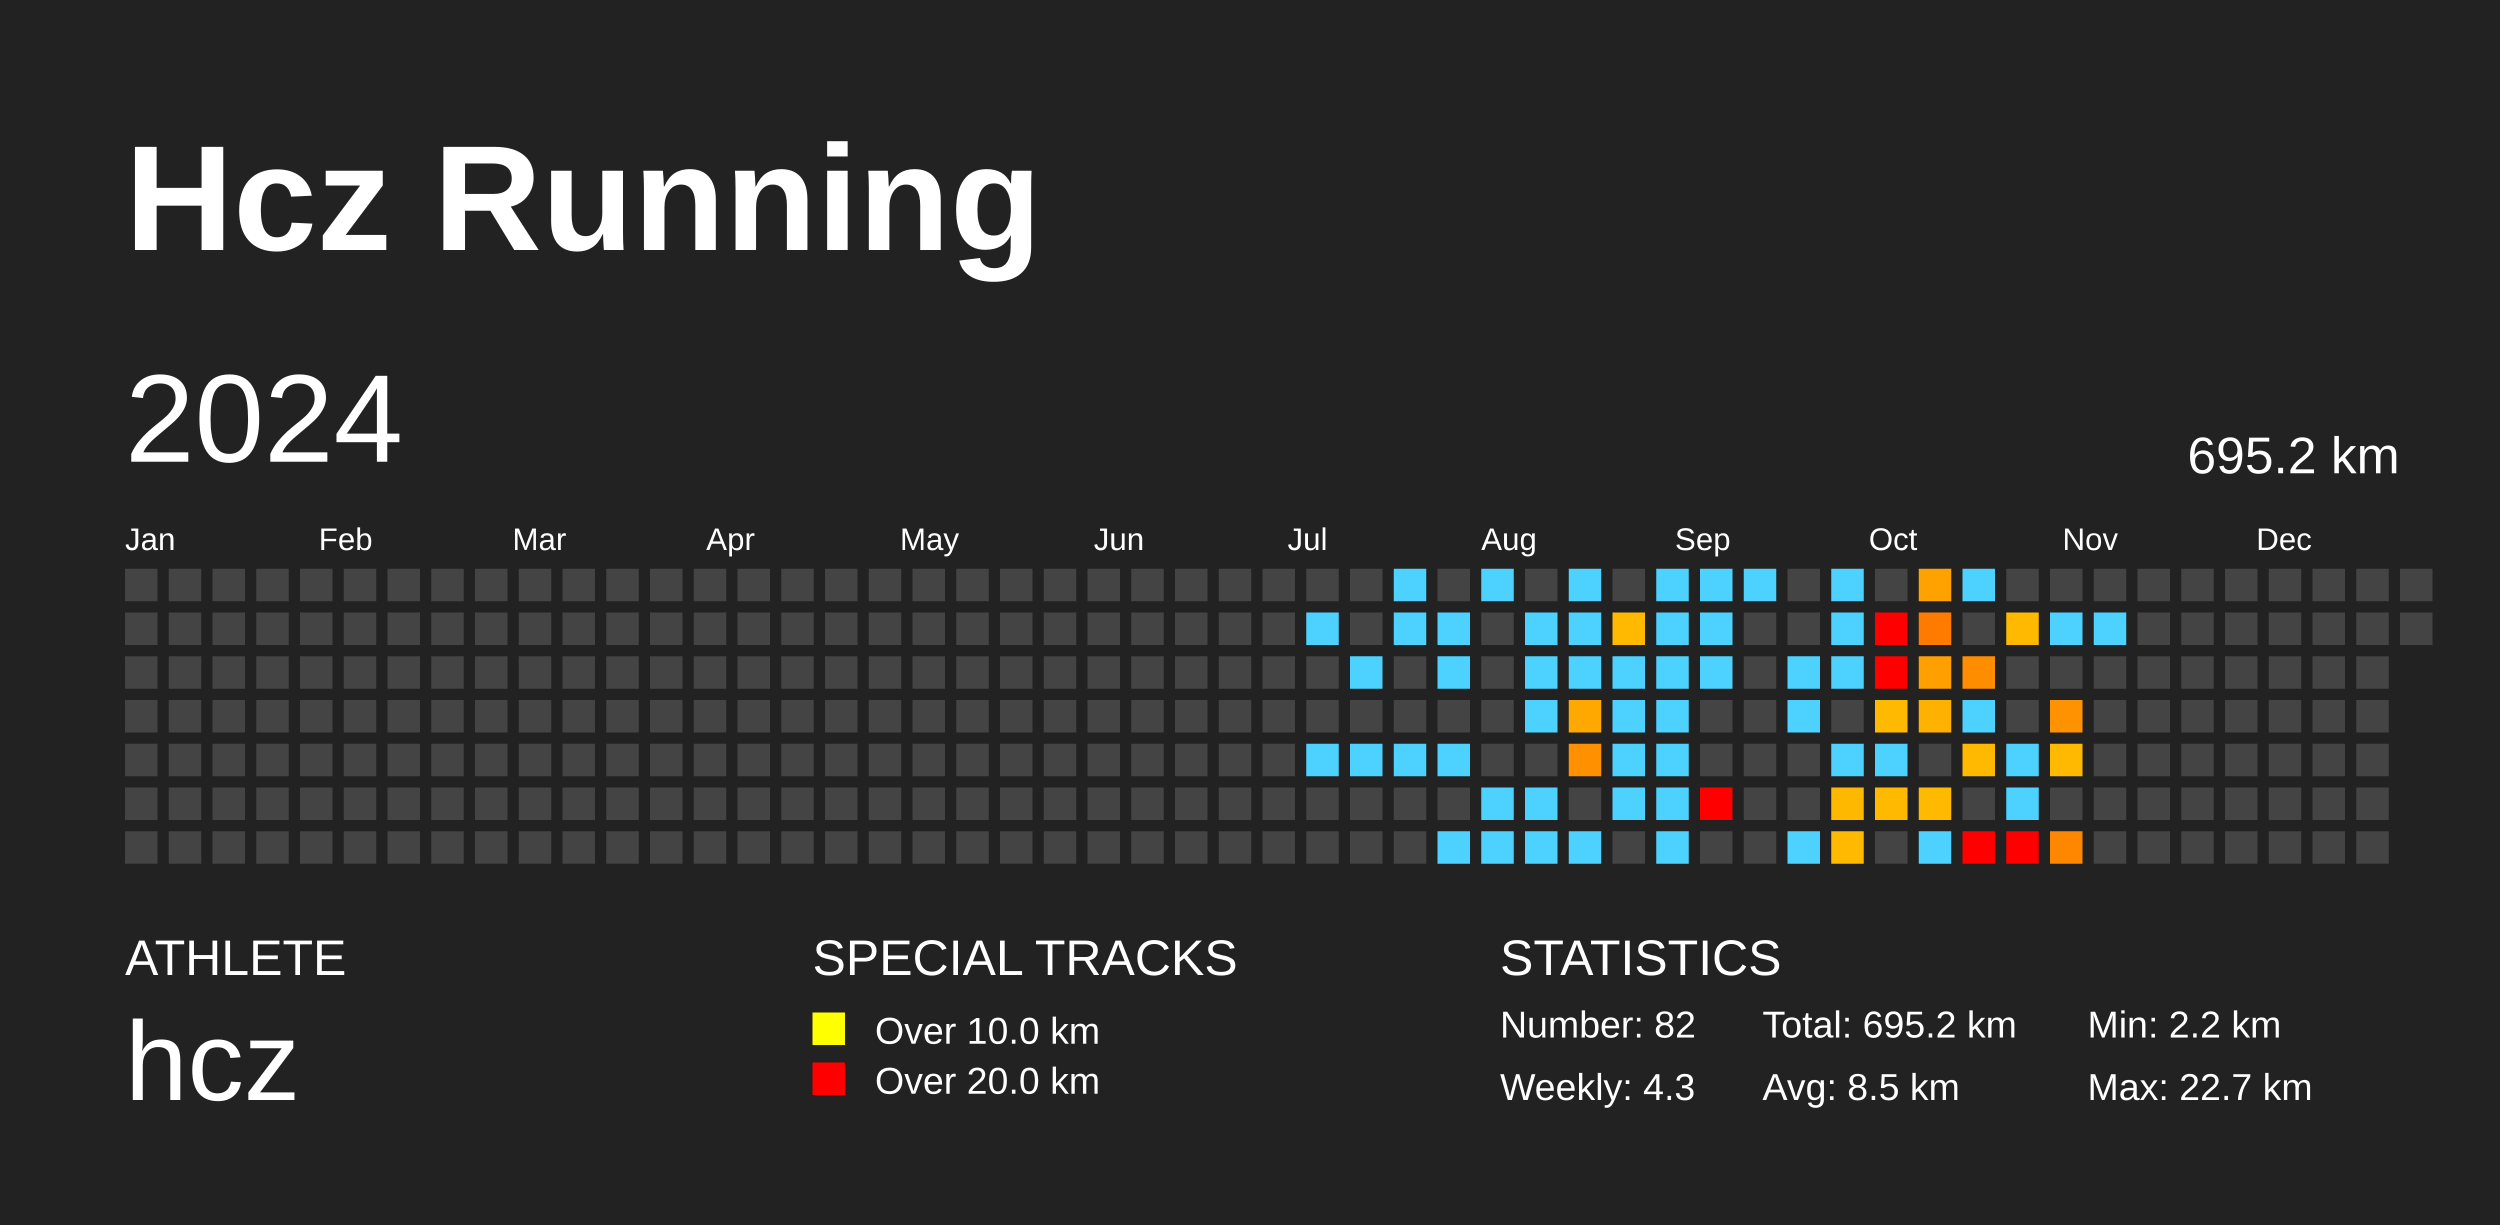
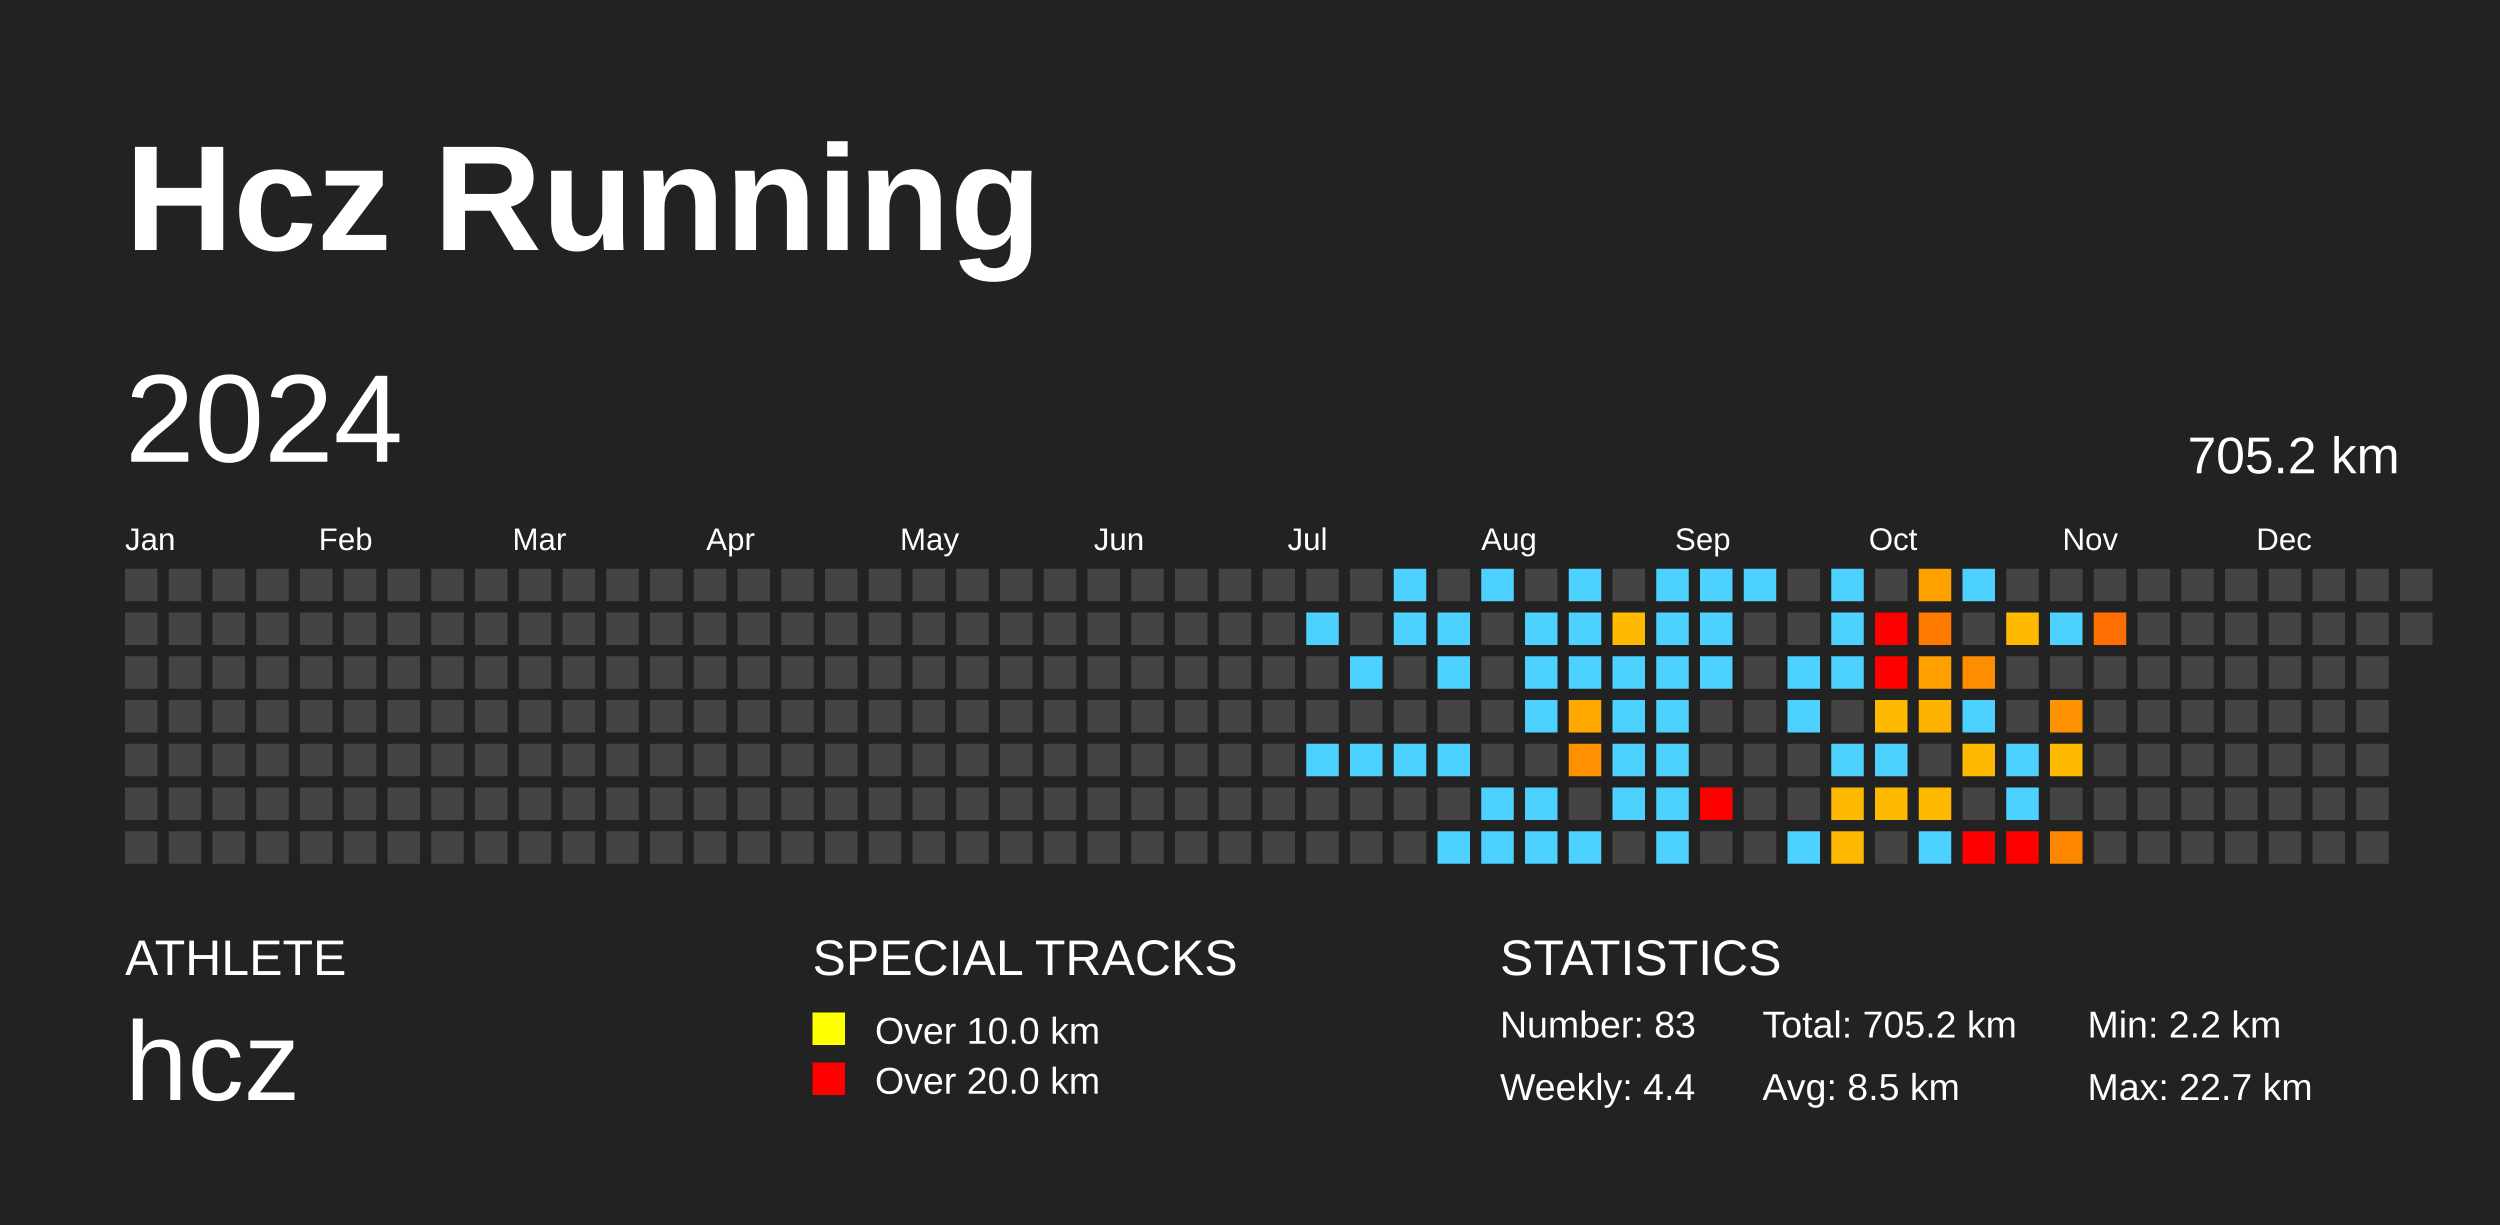
<svg xmlns="http://www.w3.org/2000/svg" baseProfile="full" height="98mm" version="1.1" viewBox="0,0,200,98" width="200mm">
  <defs />
  <rect fill="#222222" height="98" width="200" x="0" y="0" />
  <text fill="#FFFFFF" style="font-size:12px; font-family:Arial; font-weight:bold;" x="10" y="20">Hcz Running</text>
  <text fill="#FFFFFF" style="font-size:4px; font-family:Arial" x="10" y="78">ATHLETE</text>
  <text fill="#FFFFFF" style="font-size:9px; font-family:Arial" x="10" y="88">hcz</text>
  <text fill="#FFFFFF" style="font-size:4px; font-family:Arial" x="65" y="78">SPECIAL TRACKS</text>
  <rect fill="yellow" height="2.6" width="2.6" x="65" y="81" />
  <text fill="#FFFFFF" style="font-size:3px; font-family:Arial" x="70" y="83.5">Over 10.0 km</text>
  <rect fill="red" height="2.6" width="2.6" x="65" y="85" />
  <text fill="#FFFFFF" style="font-size:3px; font-family:Arial" x="70" y="87.5">Over 20.0 km</text>
  <text fill="#FFFFFF" style="font-size:4px; font-family:Arial" x="120" y="78">STATISTICS</text>
-   <text fill="#FFFFFF" style="font-size:3px; font-family:Arial" x="120" y="83">Number: 82</text>
-   <text fill="#FFFFFF" style="font-size:3px; font-family:Arial" x="120" y="88">Weekly: 4.3</text>
-   <text fill="#FFFFFF" style="font-size:3px; font-family:Arial" x="141" y="83">Total: 695.2 km</text>
+   <text fill="#FFFFFF" style="font-size:3px; font-family:Arial" x="120" y="83">Number: 83</text>
+   <text fill="#FFFFFF" style="font-size:3px; font-family:Arial" x="120" y="88">Weekly: 4.4</text>
+   <text fill="#FFFFFF" style="font-size:3px; font-family:Arial" x="141" y="83">Total: 705.2 km</text>
  <text fill="#FFFFFF" style="font-size:3px; font-family:Arial" x="141" y="88">Avg: 8.5 km</text>
  <text fill="#FFFFFF" style="font-size:3px; font-family:Arial" x="167" y="83">Min: 2.2 km</text>
  <text fill="#FFFFFF" style="font-size:3px; font-family:Arial" x="167" y="88">Max: 22.7 km</text>
  <text dominant-baseline="hanging" fill="#FFFFFF" style="font-size:10.0px; font-family:Arial;" x="10" y="30">2024</text>
-   <text dominant-baseline="hanging" fill="#FFFFFF" style="font-size:4.125px; font-family:Arial;" x="175" y="35">695.2 km</text>
+   <text dominant-baseline="hanging" fill="#FFFFFF" style="font-size:4.125px; font-family:Arial;" x="175" y="35">705.2 km</text>
  <text fill="#FFFFFF" style="font-size:2.5px; font-family:Arial" x="10.0" y="44">Jan</text>
  <text fill="#FFFFFF" style="font-size:2.5px; font-family:Arial" x="25.5" y="44">Feb</text>
  <text fill="#FFFFFF" style="font-size:2.5px; font-family:Arial" x="41.0" y="44">Mar</text>
  <text fill="#FFFFFF" style="font-size:2.5px; font-family:Arial" x="56.5" y="44">Apr</text>
  <text fill="#FFFFFF" style="font-size:2.5px; font-family:Arial" x="72.0" y="44">May</text>
  <text fill="#FFFFFF" style="font-size:2.5px; font-family:Arial" x="87.5" y="44">Jun</text>
  <text fill="#FFFFFF" style="font-size:2.5px; font-family:Arial" x="103.0" y="44">Jul</text>
  <text fill="#FFFFFF" style="font-size:2.5px; font-family:Arial" x="118.5" y="44">Aug</text>
  <text fill="#FFFFFF" style="font-size:2.5px; font-family:Arial" x="134.0" y="44">Sep</text>
  <text fill="#FFFFFF" style="font-size:2.5px; font-family:Arial" x="149.5" y="44">Oct</text>
  <text fill="#FFFFFF" style="font-size:2.5px; font-family:Arial" x="165.0" y="44">Nov</text>
  <text fill="#FFFFFF" style="font-size:2.5px; font-family:Arial" x="180.5" y="44">Dec</text>
  <rect fill="#444444" height="2.6" width="2.6" x="10.0" y="45.5" />
  <rect fill="#444444" height="2.6" width="2.6" x="10.0" y="49.0" />
  <rect fill="#444444" height="2.6" width="2.6" x="10.0" y="52.5" />
  <rect fill="#444444" height="2.6" width="2.6" x="10.0" y="56.0" />
  <rect fill="#444444" height="2.6" width="2.6" x="10.0" y="59.5" />
  <rect fill="#444444" height="2.6" width="2.6" x="10.0" y="63.0" />
  <rect fill="#444444" height="2.6" width="2.6" x="10.0" y="66.5" />
  <rect fill="#444444" height="2.6" width="2.6" x="13.5" y="45.5" />
  <rect fill="#444444" height="2.6" width="2.6" x="13.5" y="49.0" />
  <rect fill="#444444" height="2.6" width="2.6" x="13.5" y="52.5" />
  <rect fill="#444444" height="2.6" width="2.6" x="13.5" y="56.0" />
  <rect fill="#444444" height="2.6" width="2.6" x="13.5" y="59.5" />
  <rect fill="#444444" height="2.6" width="2.6" x="13.5" y="63.0" />
  <rect fill="#444444" height="2.6" width="2.6" x="13.5" y="66.5" />
  <rect fill="#444444" height="2.6" width="2.6" x="17.0" y="45.5" />
  <rect fill="#444444" height="2.6" width="2.6" x="17.0" y="49.0" />
  <rect fill="#444444" height="2.6" width="2.6" x="17.0" y="52.5" />
  <rect fill="#444444" height="2.6" width="2.6" x="17.0" y="56.0" />
  <rect fill="#444444" height="2.6" width="2.6" x="17.0" y="59.5" />
  <rect fill="#444444" height="2.6" width="2.6" x="17.0" y="63.0" />
  <rect fill="#444444" height="2.6" width="2.6" x="17.0" y="66.5" />
  <rect fill="#444444" height="2.6" width="2.6" x="20.5" y="45.5" />
  <rect fill="#444444" height="2.6" width="2.6" x="20.5" y="49.0" />
  <rect fill="#444444" height="2.6" width="2.6" x="20.5" y="52.5" />
  <rect fill="#444444" height="2.6" width="2.6" x="20.5" y="56.0" />
  <rect fill="#444444" height="2.6" width="2.6" x="20.5" y="59.5" />
  <rect fill="#444444" height="2.6" width="2.6" x="20.5" y="63.0" />
  <rect fill="#444444" height="2.6" width="2.6" x="20.5" y="66.5" />
  <rect fill="#444444" height="2.6" width="2.6" x="24.0" y="45.5" />
  <rect fill="#444444" height="2.6" width="2.6" x="24.0" y="49.0" />
  <rect fill="#444444" height="2.6" width="2.6" x="24.0" y="52.5" />
  <rect fill="#444444" height="2.6" width="2.6" x="24.0" y="56.0" />
  <rect fill="#444444" height="2.6" width="2.6" x="24.0" y="59.5" />
  <rect fill="#444444" height="2.6" width="2.6" x="24.0" y="63.0" />
  <rect fill="#444444" height="2.6" width="2.6" x="24.0" y="66.5" />
  <rect fill="#444444" height="2.6" width="2.6" x="27.5" y="45.5" />
  <rect fill="#444444" height="2.6" width="2.6" x="27.5" y="49.0" />
  <rect fill="#444444" height="2.6" width="2.6" x="27.5" y="52.5" />
  <rect fill="#444444" height="2.6" width="2.6" x="27.5" y="56.0" />
  <rect fill="#444444" height="2.6" width="2.6" x="27.5" y="59.5" />
  <rect fill="#444444" height="2.6" width="2.6" x="27.5" y="63.0" />
  <rect fill="#444444" height="2.6" width="2.6" x="27.5" y="66.5" />
  <rect fill="#444444" height="2.6" width="2.6" x="31.0" y="45.5" />
  <rect fill="#444444" height="2.6" width="2.6" x="31.0" y="49.0" />
  <rect fill="#444444" height="2.6" width="2.6" x="31.0" y="52.5" />
  <rect fill="#444444" height="2.6" width="2.6" x="31.0" y="56.0" />
  <rect fill="#444444" height="2.6" width="2.6" x="31.0" y="59.5" />
  <rect fill="#444444" height="2.6" width="2.6" x="31.0" y="63.0" />
  <rect fill="#444444" height="2.6" width="2.6" x="31.0" y="66.5" />
  <rect fill="#444444" height="2.6" width="2.6" x="34.5" y="45.5" />
  <rect fill="#444444" height="2.6" width="2.6" x="34.5" y="49.0" />
  <rect fill="#444444" height="2.6" width="2.6" x="34.5" y="52.5" />
  <rect fill="#444444" height="2.6" width="2.6" x="34.5" y="56.0" />
  <rect fill="#444444" height="2.6" width="2.6" x="34.5" y="59.5" />
  <rect fill="#444444" height="2.6" width="2.6" x="34.5" y="63.0" />
  <rect fill="#444444" height="2.6" width="2.6" x="34.5" y="66.5" />
  <rect fill="#444444" height="2.6" width="2.6" x="38.0" y="45.5" />
  <rect fill="#444444" height="2.6" width="2.6" x="38.0" y="49.0" />
  <rect fill="#444444" height="2.6" width="2.6" x="38.0" y="52.5" />
  <rect fill="#444444" height="2.6" width="2.6" x="38.0" y="56.0" />
  <rect fill="#444444" height="2.6" width="2.6" x="38.0" y="59.5" />
  <rect fill="#444444" height="2.6" width="2.6" x="38.0" y="63.0" />
  <rect fill="#444444" height="2.6" width="2.6" x="38.0" y="66.5" />
  <rect fill="#444444" height="2.6" width="2.6" x="41.5" y="45.5" />
  <rect fill="#444444" height="2.6" width="2.6" x="41.5" y="49.0" />
  <rect fill="#444444" height="2.6" width="2.6" x="41.5" y="52.5" />
  <rect fill="#444444" height="2.6" width="2.6" x="41.5" y="56.0" />
  <rect fill="#444444" height="2.6" width="2.6" x="41.5" y="59.5" />
  <rect fill="#444444" height="2.6" width="2.6" x="41.5" y="63.0" />
  <rect fill="#444444" height="2.6" width="2.6" x="41.5" y="66.5" />
  <rect fill="#444444" height="2.6" width="2.6" x="45.0" y="45.5" />
  <rect fill="#444444" height="2.6" width="2.6" x="45.0" y="49.0" />
  <rect fill="#444444" height="2.6" width="2.6" x="45.0" y="52.5" />
  <rect fill="#444444" height="2.6" width="2.6" x="45.0" y="56.0" />
  <rect fill="#444444" height="2.6" width="2.6" x="45.0" y="59.5" />
  <rect fill="#444444" height="2.6" width="2.6" x="45.0" y="63.0" />
  <rect fill="#444444" height="2.6" width="2.6" x="45.0" y="66.5" />
  <rect fill="#444444" height="2.6" width="2.6" x="48.5" y="45.5" />
  <rect fill="#444444" height="2.6" width="2.6" x="48.5" y="49.0" />
  <rect fill="#444444" height="2.6" width="2.6" x="48.5" y="52.5" />
  <rect fill="#444444" height="2.6" width="2.6" x="48.5" y="56.0" />
  <rect fill="#444444" height="2.6" width="2.6" x="48.5" y="59.5" />
  <rect fill="#444444" height="2.6" width="2.6" x="48.5" y="63.0" />
  <rect fill="#444444" height="2.6" width="2.6" x="48.5" y="66.5" />
  <rect fill="#444444" height="2.6" width="2.6" x="52.0" y="45.5" />
  <rect fill="#444444" height="2.6" width="2.6" x="52.0" y="49.0" />
  <rect fill="#444444" height="2.6" width="2.6" x="52.0" y="52.5" />
  <rect fill="#444444" height="2.6" width="2.6" x="52.0" y="56.0" />
  <rect fill="#444444" height="2.6" width="2.6" x="52.0" y="59.5" />
  <rect fill="#444444" height="2.6" width="2.6" x="52.0" y="63.0" />
  <rect fill="#444444" height="2.6" width="2.6" x="52.0" y="66.5" />
  <rect fill="#444444" height="2.6" width="2.6" x="55.5" y="45.5" />
  <rect fill="#444444" height="2.6" width="2.6" x="55.5" y="49.0" />
  <rect fill="#444444" height="2.6" width="2.6" x="55.5" y="52.5" />
  <rect fill="#444444" height="2.6" width="2.6" x="55.5" y="56.0" />
  <rect fill="#444444" height="2.6" width="2.6" x="55.5" y="59.5" />
  <rect fill="#444444" height="2.6" width="2.6" x="55.5" y="63.0" />
  <rect fill="#444444" height="2.6" width="2.6" x="55.5" y="66.5" />
  <rect fill="#444444" height="2.6" width="2.6" x="59.0" y="45.5" />
  <rect fill="#444444" height="2.6" width="2.6" x="59.0" y="49.0" />
  <rect fill="#444444" height="2.6" width="2.6" x="59.0" y="52.5" />
  <rect fill="#444444" height="2.6" width="2.6" x="59.0" y="56.0" />
  <rect fill="#444444" height="2.6" width="2.6" x="59.0" y="59.5" />
  <rect fill="#444444" height="2.6" width="2.6" x="59.0" y="63.0" />
  <rect fill="#444444" height="2.6" width="2.6" x="59.0" y="66.5" />
  <rect fill="#444444" height="2.6" width="2.6" x="62.5" y="45.5" />
  <rect fill="#444444" height="2.6" width="2.6" x="62.5" y="49.0" />
  <rect fill="#444444" height="2.6" width="2.6" x="62.5" y="52.5" />
  <rect fill="#444444" height="2.6" width="2.6" x="62.5" y="56.0" />
  <rect fill="#444444" height="2.6" width="2.6" x="62.5" y="59.5" />
  <rect fill="#444444" height="2.6" width="2.6" x="62.5" y="63.0" />
  <rect fill="#444444" height="2.6" width="2.6" x="62.5" y="66.5" />
  <rect fill="#444444" height="2.6" width="2.6" x="66.0" y="45.5" />
  <rect fill="#444444" height="2.6" width="2.6" x="66.0" y="49.0" />
  <rect fill="#444444" height="2.6" width="2.6" x="66.0" y="52.5" />
  <rect fill="#444444" height="2.6" width="2.6" x="66.0" y="56.0" />
  <rect fill="#444444" height="2.6" width="2.6" x="66.0" y="59.5" />
  <rect fill="#444444" height="2.6" width="2.6" x="66.0" y="63.0" />
  <rect fill="#444444" height="2.6" width="2.6" x="66.0" y="66.5" />
  <rect fill="#444444" height="2.6" width="2.6" x="69.5" y="45.5" />
  <rect fill="#444444" height="2.6" width="2.6" x="69.5" y="49.0" />
  <rect fill="#444444" height="2.6" width="2.6" x="69.5" y="52.5" />
  <rect fill="#444444" height="2.6" width="2.6" x="69.5" y="56.0" />
  <rect fill="#444444" height="2.6" width="2.6" x="69.5" y="59.5" />
  <rect fill="#444444" height="2.6" width="2.6" x="69.5" y="63.0" />
  <rect fill="#444444" height="2.6" width="2.6" x="69.5" y="66.5" />
  <rect fill="#444444" height="2.6" width="2.6" x="73.0" y="45.5" />
  <rect fill="#444444" height="2.6" width="2.6" x="73.0" y="49.0" />
  <rect fill="#444444" height="2.6" width="2.6" x="73.0" y="52.5" />
  <rect fill="#444444" height="2.6" width="2.6" x="73.0" y="56.0" />
  <rect fill="#444444" height="2.6" width="2.6" x="73.0" y="59.5" />
  <rect fill="#444444" height="2.6" width="2.6" x="73.0" y="63.0" />
  <rect fill="#444444" height="2.6" width="2.6" x="73.0" y="66.5" />
  <rect fill="#444444" height="2.6" width="2.6" x="76.5" y="45.5" />
  <rect fill="#444444" height="2.6" width="2.6" x="76.5" y="49.0" />
  <rect fill="#444444" height="2.6" width="2.6" x="76.5" y="52.5" />
  <rect fill="#444444" height="2.6" width="2.6" x="76.5" y="56.0" />
  <rect fill="#444444" height="2.6" width="2.6" x="76.5" y="59.5" />
  <rect fill="#444444" height="2.6" width="2.6" x="76.5" y="63.0" />
  <rect fill="#444444" height="2.6" width="2.6" x="76.5" y="66.5" />
  <rect fill="#444444" height="2.6" width="2.6" x="80.0" y="45.5" />
  <rect fill="#444444" height="2.6" width="2.6" x="80.0" y="49.0" />
  <rect fill="#444444" height="2.6" width="2.6" x="80.0" y="52.5" />
  <rect fill="#444444" height="2.6" width="2.6" x="80.0" y="56.0" />
  <rect fill="#444444" height="2.6" width="2.6" x="80.0" y="59.5" />
  <rect fill="#444444" height="2.6" width="2.6" x="80.0" y="63.0" />
  <rect fill="#444444" height="2.6" width="2.6" x="80.0" y="66.5" />
  <rect fill="#444444" height="2.6" width="2.6" x="83.5" y="45.5" />
  <rect fill="#444444" height="2.6" width="2.6" x="83.5" y="49.0" />
  <rect fill="#444444" height="2.6" width="2.6" x="83.5" y="52.5" />
  <rect fill="#444444" height="2.6" width="2.6" x="83.5" y="56.0" />
  <rect fill="#444444" height="2.6" width="2.6" x="83.5" y="59.5" />
  <rect fill="#444444" height="2.6" width="2.6" x="83.5" y="63.0" />
  <rect fill="#444444" height="2.6" width="2.6" x="83.5" y="66.5" />
  <rect fill="#444444" height="2.6" width="2.6" x="87.0" y="45.5" />
  <rect fill="#444444" height="2.6" width="2.6" x="87.0" y="49.0" />
  <rect fill="#444444" height="2.6" width="2.6" x="87.0" y="52.5" />
  <rect fill="#444444" height="2.6" width="2.6" x="87.0" y="56.0" />
  <rect fill="#444444" height="2.6" width="2.6" x="87.0" y="59.5" />
  <rect fill="#444444" height="2.6" width="2.6" x="87.0" y="63.0" />
  <rect fill="#444444" height="2.6" width="2.6" x="87.0" y="66.5" />
  <rect fill="#444444" height="2.6" width="2.6" x="90.5" y="45.5" />
  <rect fill="#444444" height="2.6" width="2.6" x="90.5" y="49.0" />
  <rect fill="#444444" height="2.6" width="2.6" x="90.5" y="52.5" />
  <rect fill="#444444" height="2.6" width="2.6" x="90.5" y="56.0" />
  <rect fill="#444444" height="2.6" width="2.6" x="90.5" y="59.5" />
  <rect fill="#444444" height="2.6" width="2.6" x="90.5" y="63.0" />
  <rect fill="#444444" height="2.6" width="2.6" x="90.5" y="66.5" />
  <rect fill="#444444" height="2.6" width="2.6" x="94.0" y="45.5" />
  <rect fill="#444444" height="2.6" width="2.6" x="94.0" y="49.0" />
  <rect fill="#444444" height="2.6" width="2.6" x="94.0" y="52.5" />
  <rect fill="#444444" height="2.6" width="2.6" x="94.0" y="56.0" />
  <rect fill="#444444" height="2.6" width="2.6" x="94.0" y="59.5" />
  <rect fill="#444444" height="2.6" width="2.6" x="94.0" y="63.0" />
  <rect fill="#444444" height="2.6" width="2.6" x="94.0" y="66.5" />
  <rect fill="#444444" height="2.6" width="2.6" x="97.5" y="45.5" />
  <rect fill="#444444" height="2.6" width="2.6" x="97.5" y="49.0" />
  <rect fill="#444444" height="2.6" width="2.6" x="97.5" y="52.5" />
  <rect fill="#444444" height="2.6" width="2.6" x="97.5" y="56.0" />
  <rect fill="#444444" height="2.6" width="2.6" x="97.5" y="59.5" />
  <rect fill="#444444" height="2.6" width="2.6" x="97.5" y="63.0" />
  <rect fill="#444444" height="2.6" width="2.6" x="97.5" y="66.5" />
  <rect fill="#444444" height="2.6" width="2.6" x="101.0" y="45.5" />
  <rect fill="#444444" height="2.6" width="2.6" x="101.0" y="49.0" />
  <rect fill="#444444" height="2.6" width="2.6" x="101.0" y="52.5" />
  <rect fill="#444444" height="2.6" width="2.6" x="101.0" y="56.0" />
  <rect fill="#444444" height="2.6" width="2.6" x="101.0" y="59.5" />
  <rect fill="#444444" height="2.6" width="2.6" x="101.0" y="63.0" />
  <rect fill="#444444" height="2.6" width="2.6" x="101.0" y="66.5" />
  <rect fill="#444444" height="2.6" width="2.6" x="104.5" y="45.5" />
  <rect fill="#4dd2ff" height="2.6" width="2.6" x="104.5" y="49.0" />
  <rect fill="#444444" height="2.6" width="2.6" x="104.5" y="52.5" />
  <rect fill="#444444" height="2.6" width="2.6" x="104.5" y="56.0" />
  <rect fill="#4dd2ff" height="2.6" width="2.6" x="104.5" y="59.5" />
  <rect fill="#444444" height="2.6" width="2.6" x="104.5" y="63.0" />
  <rect fill="#444444" height="2.6" width="2.6" x="104.5" y="66.5" />
  <rect fill="#444444" height="2.6" width="2.6" x="108.0" y="45.5" />
  <rect fill="#444444" height="2.6" width="2.6" x="108.0" y="49.0" />
  <rect fill="#4dd2ff" height="2.6" width="2.6" x="108.0" y="52.5" />
  <rect fill="#444444" height="2.6" width="2.6" x="108.0" y="56.0" />
  <rect fill="#4dd2ff" height="2.6" width="2.6" x="108.0" y="59.5" />
  <rect fill="#444444" height="2.6" width="2.6" x="108.0" y="63.0" />
  <rect fill="#444444" height="2.6" width="2.6" x="108.0" y="66.5" />
  <rect fill="#4dd2ff" height="2.6" width="2.6" x="111.5" y="45.5" />
  <rect fill="#4dd2ff" height="2.6" width="2.6" x="111.5" y="49.0" />
  <rect fill="#444444" height="2.6" width="2.6" x="111.5" y="52.5" />
  <rect fill="#444444" height="2.6" width="2.6" x="111.5" y="56.0" />
  <rect fill="#4dd2ff" height="2.6" width="2.6" x="111.5" y="59.5" />
  <rect fill="#444444" height="2.6" width="2.6" x="111.5" y="63.0" />
  <rect fill="#444444" height="2.6" width="2.6" x="111.5" y="66.5" />
  <rect fill="#444444" height="2.6" width="2.6" x="115.0" y="45.5" />
  <rect fill="#4dd2ff" height="2.6" width="2.6" x="115.0" y="49.0" />
  <rect fill="#4dd2ff" height="2.6" width="2.6" x="115.0" y="52.5" />
  <rect fill="#444444" height="2.6" width="2.6" x="115.0" y="56.0" />
  <rect fill="#4dd2ff" height="2.6" width="2.6" x="115.0" y="59.5" />
  <rect fill="#444444" height="2.6" width="2.6" x="115.0" y="63.0" />
  <rect fill="#4dd2ff" height="2.6" width="2.6" x="115.0" y="66.5" />
  <rect fill="#4dd2ff" height="2.6" width="2.6" x="118.5" y="45.5" />
  <rect fill="#444444" height="2.6" width="2.6" x="118.5" y="49.0" />
  <rect fill="#444444" height="2.6" width="2.6" x="118.5" y="52.5" />
  <rect fill="#444444" height="2.6" width="2.6" x="118.5" y="56.0" />
  <rect fill="#444444" height="2.6" width="2.6" x="118.5" y="59.5" />
  <rect fill="#4dd2ff" height="2.6" width="2.6" x="118.5" y="63.0" />
  <rect fill="#4dd2ff" height="2.6" width="2.6" x="118.5" y="66.5" />
  <rect fill="#444444" height="2.6" width="2.6" x="122.0" y="45.5" />
  <rect fill="#4dd2ff" height="2.6" width="2.6" x="122.0" y="49.0" />
  <rect fill="#4dd2ff" height="2.6" width="2.6" x="122.0" y="52.5" />
  <rect fill="#4dd2ff" height="2.6" width="2.6" x="122.0" y="56.0" />
  <rect fill="#444444" height="2.6" width="2.6" x="122.0" y="59.5" />
  <rect fill="#4dd2ff" height="2.6" width="2.6" x="122.0" y="63.0" />
  <rect fill="#4dd2ff" height="2.6" width="2.6" x="122.0" y="66.5" />
  <rect fill="#4dd2ff" height="2.6" width="2.6" x="125.5" y="45.5" />
  <rect fill="#4dd2ff" height="2.6" width="2.6" x="125.5" y="49.0" />
  <rect fill="#4dd2ff" height="2.6" width="2.6" x="125.5" y="52.5" />
  <rect fill="#ffa900" height="2.6" width="2.6" x="125.5" y="56.0" />
  <rect fill="#ff9100" height="2.6" width="2.6" x="125.5" y="59.5" />
  <rect fill="#444444" height="2.6" width="2.6" x="125.5" y="63.0" />
  <rect fill="#4dd2ff" height="2.6" width="2.6" x="125.5" y="66.5" />
  <rect fill="#444444" height="2.6" width="2.6" x="129.0" y="45.5" />
  <rect fill="#ffba00" height="2.6" width="2.6" x="129.0" y="49.0" />
  <rect fill="#4dd2ff" height="2.6" width="2.6" x="129.0" y="52.5" />
  <rect fill="#4dd2ff" height="2.6" width="2.6" x="129.0" y="56.0" />
  <rect fill="#4dd2ff" height="2.6" width="2.6" x="129.0" y="59.5" />
  <rect fill="#4dd2ff" height="2.6" width="2.6" x="129.0" y="63.0" />
  <rect fill="#444444" height="2.6" width="2.6" x="129.0" y="66.5" />
  <rect fill="#4dd2ff" height="2.6" width="2.6" x="132.5" y="45.5" />
  <rect fill="#4dd2ff" height="2.6" width="2.6" x="132.5" y="49.0" />
  <rect fill="#4dd2ff" height="2.6" width="2.6" x="132.5" y="52.5" />
  <rect fill="#4dd2ff" height="2.6" width="2.6" x="132.5" y="56.0" />
  <rect fill="#4dd2ff" height="2.6" width="2.6" x="132.5" y="59.5" />
  <rect fill="#4dd2ff" height="2.6" width="2.6" x="132.5" y="63.0" />
  <rect fill="#4dd2ff" height="2.6" width="2.6" x="132.5" y="66.5" />
  <rect fill="#4dd2ff" height="2.6" width="2.6" x="136.0" y="45.5" />
  <rect fill="#4dd2ff" height="2.6" width="2.6" x="136.0" y="49.0" />
  <rect fill="#4dd2ff" height="2.6" width="2.6" x="136.0" y="52.5" />
  <rect fill="#444444" height="2.6" width="2.6" x="136.0" y="56.0" />
  <rect fill="#444444" height="2.6" width="2.6" x="136.0" y="59.5" />
  <rect fill="red" height="2.6" width="2.6" x="136.0" y="63.0" />
  <rect fill="#444444" height="2.6" width="2.6" x="136.0" y="66.5" />
  <rect fill="#4dd2ff" height="2.6" width="2.6" x="139.5" y="45.5" />
  <rect fill="#444444" height="2.6" width="2.6" x="139.5" y="49.0" />
  <rect fill="#444444" height="2.6" width="2.6" x="139.5" y="52.5" />
  <rect fill="#444444" height="2.6" width="2.6" x="139.5" y="56.0" />
  <rect fill="#444444" height="2.6" width="2.6" x="139.5" y="59.5" />
  <rect fill="#444444" height="2.6" width="2.6" x="139.5" y="63.0" />
  <rect fill="#444444" height="2.6" width="2.6" x="139.5" y="66.5" />
  <rect fill="#444444" height="2.6" width="2.6" x="143.0" y="45.5" />
  <rect fill="#444444" height="2.6" width="2.6" x="143.0" y="49.0" />
  <rect fill="#4dd2ff" height="2.6" width="2.6" x="143.0" y="52.5" />
  <rect fill="#4dd2ff" height="2.6" width="2.6" x="143.0" y="56.0" />
  <rect fill="#444444" height="2.6" width="2.6" x="143.0" y="59.5" />
  <rect fill="#444444" height="2.6" width="2.6" x="143.0" y="63.0" />
  <rect fill="#4dd2ff" height="2.6" width="2.6" x="143.0" y="66.5" />
  <rect fill="#4dd2ff" height="2.6" width="2.6" x="146.5" y="45.5" />
  <rect fill="#4dd2ff" height="2.6" width="2.6" x="146.5" y="49.0" />
  <rect fill="#4dd2ff" height="2.6" width="2.6" x="146.5" y="52.5" />
  <rect fill="#444444" height="2.6" width="2.6" x="146.5" y="56.0" />
  <rect fill="#4dd2ff" height="2.6" width="2.6" x="146.5" y="59.5" />
  <rect fill="#ffb800" height="2.6" width="2.6" x="146.5" y="63.0" />
  <rect fill="#ffb900" height="2.6" width="2.6" x="146.5" y="66.5" />
  <rect fill="#444444" height="2.6" width="2.6" x="150.0" y="45.5" />
  <rect fill="red" height="2.6" width="2.6" x="150.0" y="49.0" />
  <rect fill="red" height="2.6" width="2.6" x="150.0" y="52.5" />
  <rect fill="#ffb900" height="2.6" width="2.6" x="150.0" y="56.0" />
  <rect fill="#4dd2ff" height="2.6" width="2.6" x="150.0" y="59.5" />
  <rect fill="#ffba00" height="2.6" width="2.6" x="150.0" y="63.0" />
  <rect fill="#444444" height="2.6" width="2.6" x="150.0" y="66.5" />
  <rect fill="#ffa200" height="2.6" width="2.6" x="153.5" y="45.5" />
  <rect fill="#ff7b00" height="2.6" width="2.6" x="153.5" y="49.0" />
  <rect fill="#ff9f00" height="2.6" width="2.6" x="153.5" y="52.5" />
  <rect fill="#ffb100" height="2.6" width="2.6" x="153.5" y="56.0" />
  <rect fill="#444444" height="2.6" width="2.6" x="153.5" y="59.5" />
  <rect fill="#ffba00" height="2.6" width="2.6" x="153.5" y="63.0" />
  <rect fill="#4dd2ff" height="2.6" width="2.6" x="153.5" y="66.5" />
  <rect fill="#4dd2ff" height="2.6" width="2.6" x="157.0" y="45.5" />
  <rect fill="#444444" height="2.6" width="2.6" x="157.0" y="49.0" />
  <rect fill="#ff8d00" height="2.6" width="2.6" x="157.0" y="52.5" />
  <rect fill="#4dd2ff" height="2.6" width="2.6" x="157.0" y="56.0" />
  <rect fill="#ffba00" height="2.6" width="2.6" x="157.0" y="59.5" />
  <rect fill="#444444" height="2.6" width="2.6" x="157.0" y="63.0" />
  <rect fill="red" height="2.6" width="2.6" x="157.0" y="66.5" />
  <rect fill="#444444" height="2.6" width="2.6" x="160.5" y="45.5" />
  <rect fill="#ffba00" height="2.6" width="2.6" x="160.5" y="49.0" />
  <rect fill="#444444" height="2.6" width="2.6" x="160.5" y="52.5" />
  <rect fill="#444444" height="2.6" width="2.6" x="160.5" y="56.0" />
  <rect fill="#4dd2ff" height="2.6" width="2.6" x="160.5" y="59.5" />
  <rect fill="#4dd2ff" height="2.6" width="2.6" x="160.5" y="63.0" />
  <rect fill="red" height="2.6" width="2.6" x="160.5" y="66.5" />
  <rect fill="#444444" height="2.6" width="2.6" x="164.0" y="45.5" />
  <rect fill="#4dd2ff" height="2.6" width="2.6" x="164.0" y="49.0" />
  <rect fill="#444444" height="2.6" width="2.6" x="164.0" y="52.5" />
  <rect fill="#ff9200" height="2.6" width="2.6" x="164.0" y="56.0" />
  <rect fill="#ffba00" height="2.6" width="2.6" x="164.0" y="59.5" />
  <rect fill="#444444" height="2.6" width="2.6" x="164.0" y="63.0" />
  <rect fill="#ff8700" height="2.6" width="2.6" x="164.0" y="66.5" />
  <rect fill="#444444" height="2.6" width="2.6" x="167.5" y="45.5" />
-   <rect fill="#4dd2ff" height="2.6" width="2.6" x="167.5" y="49.0" />
+   <rect fill="#ff6e00" height="2.6" width="2.6" x="167.5" y="49.0" />
  <rect fill="#444444" height="2.6" width="2.6" x="167.5" y="52.5" />
  <rect fill="#444444" height="2.6" width="2.6" x="167.5" y="56.0" />
  <rect fill="#444444" height="2.6" width="2.6" x="167.5" y="59.5" />
  <rect fill="#444444" height="2.6" width="2.6" x="167.5" y="63.0" />
  <rect fill="#444444" height="2.6" width="2.6" x="167.5" y="66.5" />
  <rect fill="#444444" height="2.6" width="2.6" x="171.0" y="45.5" />
  <rect fill="#444444" height="2.6" width="2.6" x="171.0" y="49.0" />
  <rect fill="#444444" height="2.6" width="2.6" x="171.0" y="52.5" />
  <rect fill="#444444" height="2.6" width="2.6" x="171.0" y="56.0" />
  <rect fill="#444444" height="2.6" width="2.6" x="171.0" y="59.5" />
  <rect fill="#444444" height="2.6" width="2.6" x="171.0" y="63.0" />
  <rect fill="#444444" height="2.6" width="2.6" x="171.0" y="66.5" />
  <rect fill="#444444" height="2.6" width="2.6" x="174.5" y="45.5" />
  <rect fill="#444444" height="2.6" width="2.6" x="174.5" y="49.0" />
  <rect fill="#444444" height="2.6" width="2.6" x="174.5" y="52.5" />
  <rect fill="#444444" height="2.6" width="2.6" x="174.5" y="56.0" />
  <rect fill="#444444" height="2.6" width="2.6" x="174.5" y="59.5" />
  <rect fill="#444444" height="2.6" width="2.6" x="174.5" y="63.0" />
  <rect fill="#444444" height="2.6" width="2.6" x="174.5" y="66.5" />
  <rect fill="#444444" height="2.6" width="2.6" x="178.0" y="45.5" />
  <rect fill="#444444" height="2.6" width="2.6" x="178.0" y="49.0" />
  <rect fill="#444444" height="2.6" width="2.6" x="178.0" y="52.5" />
  <rect fill="#444444" height="2.6" width="2.6" x="178.0" y="56.0" />
  <rect fill="#444444" height="2.6" width="2.6" x="178.0" y="59.5" />
  <rect fill="#444444" height="2.6" width="2.6" x="178.0" y="63.0" />
  <rect fill="#444444" height="2.6" width="2.6" x="178.0" y="66.5" />
  <rect fill="#444444" height="2.6" width="2.6" x="181.5" y="45.5" />
  <rect fill="#444444" height="2.6" width="2.6" x="181.5" y="49.0" />
  <rect fill="#444444" height="2.6" width="2.6" x="181.5" y="52.5" />
  <rect fill="#444444" height="2.6" width="2.6" x="181.5" y="56.0" />
  <rect fill="#444444" height="2.6" width="2.6" x="181.5" y="59.5" />
  <rect fill="#444444" height="2.6" width="2.6" x="181.5" y="63.0" />
  <rect fill="#444444" height="2.6" width="2.6" x="181.5" y="66.5" />
  <rect fill="#444444" height="2.6" width="2.6" x="185.0" y="45.5" />
  <rect fill="#444444" height="2.6" width="2.6" x="185.0" y="49.0" />
  <rect fill="#444444" height="2.6" width="2.6" x="185.0" y="52.5" />
  <rect fill="#444444" height="2.6" width="2.6" x="185.0" y="56.0" />
  <rect fill="#444444" height="2.6" width="2.6" x="185.0" y="59.5" />
  <rect fill="#444444" height="2.6" width="2.6" x="185.0" y="63.0" />
  <rect fill="#444444" height="2.6" width="2.6" x="185.0" y="66.5" />
  <rect fill="#444444" height="2.6" width="2.6" x="188.5" y="45.5" />
  <rect fill="#444444" height="2.6" width="2.6" x="188.5" y="49.0" />
  <rect fill="#444444" height="2.6" width="2.6" x="188.5" y="52.5" />
  <rect fill="#444444" height="2.6" width="2.6" x="188.5" y="56.0" />
  <rect fill="#444444" height="2.6" width="2.6" x="188.5" y="59.5" />
  <rect fill="#444444" height="2.6" width="2.6" x="188.5" y="63.0" />
  <rect fill="#444444" height="2.6" width="2.6" x="188.5" y="66.5" />
  <rect fill="#444444" height="2.6" width="2.6" x="192.0" y="45.5" />
  <rect fill="#444444" height="2.6" width="2.6" x="192.0" y="49.0" />
</svg>
